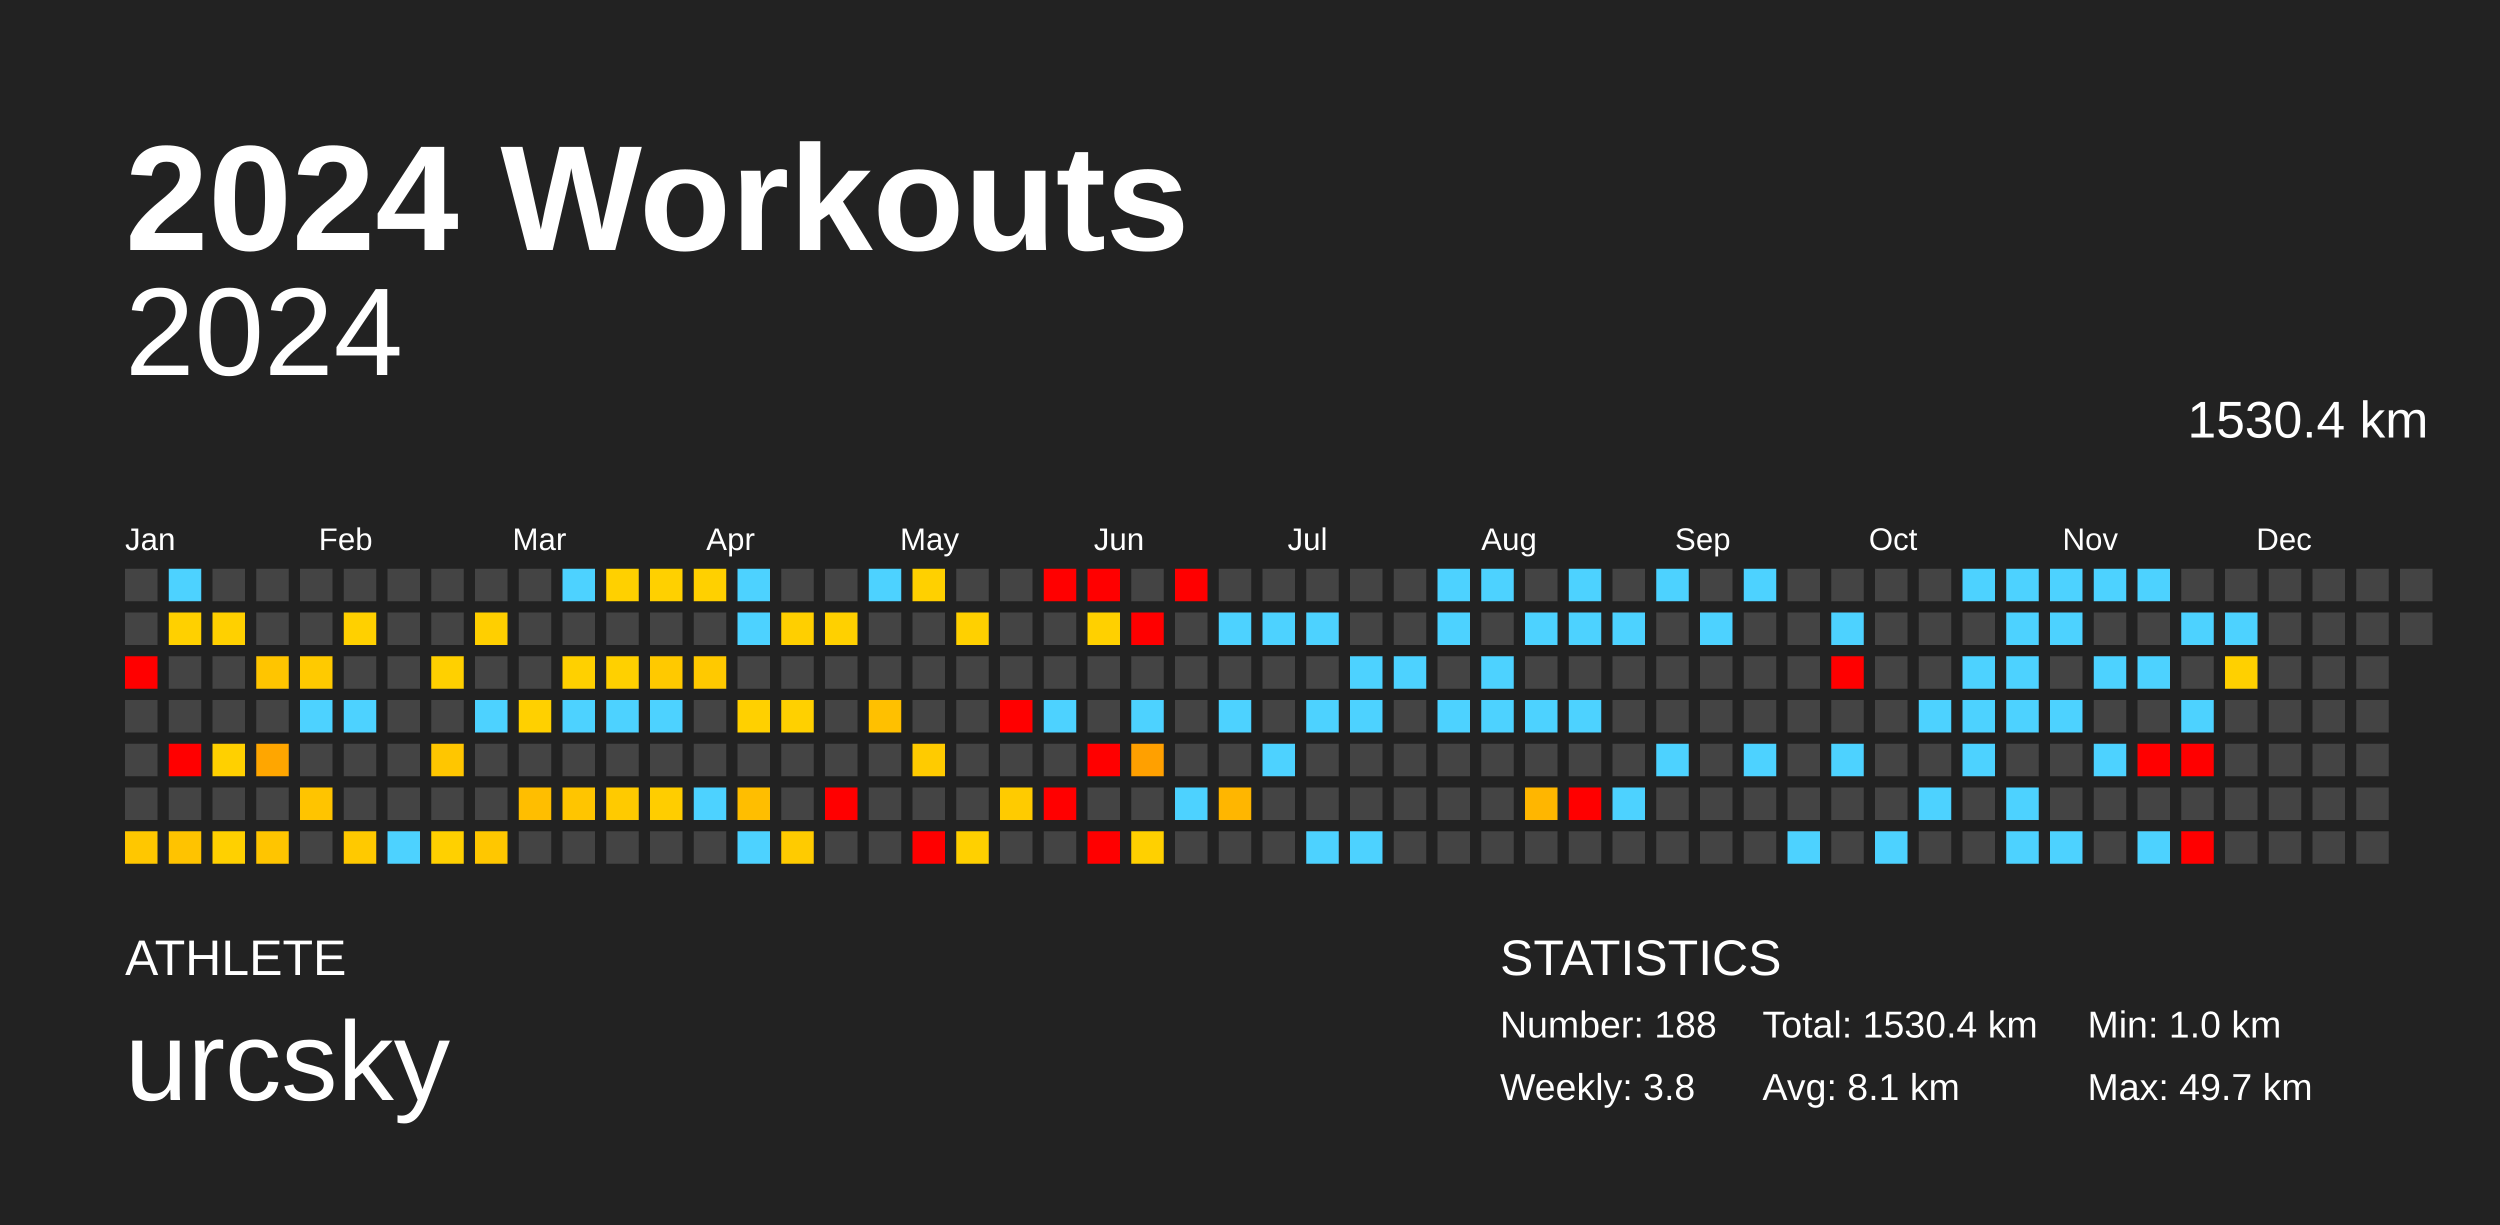
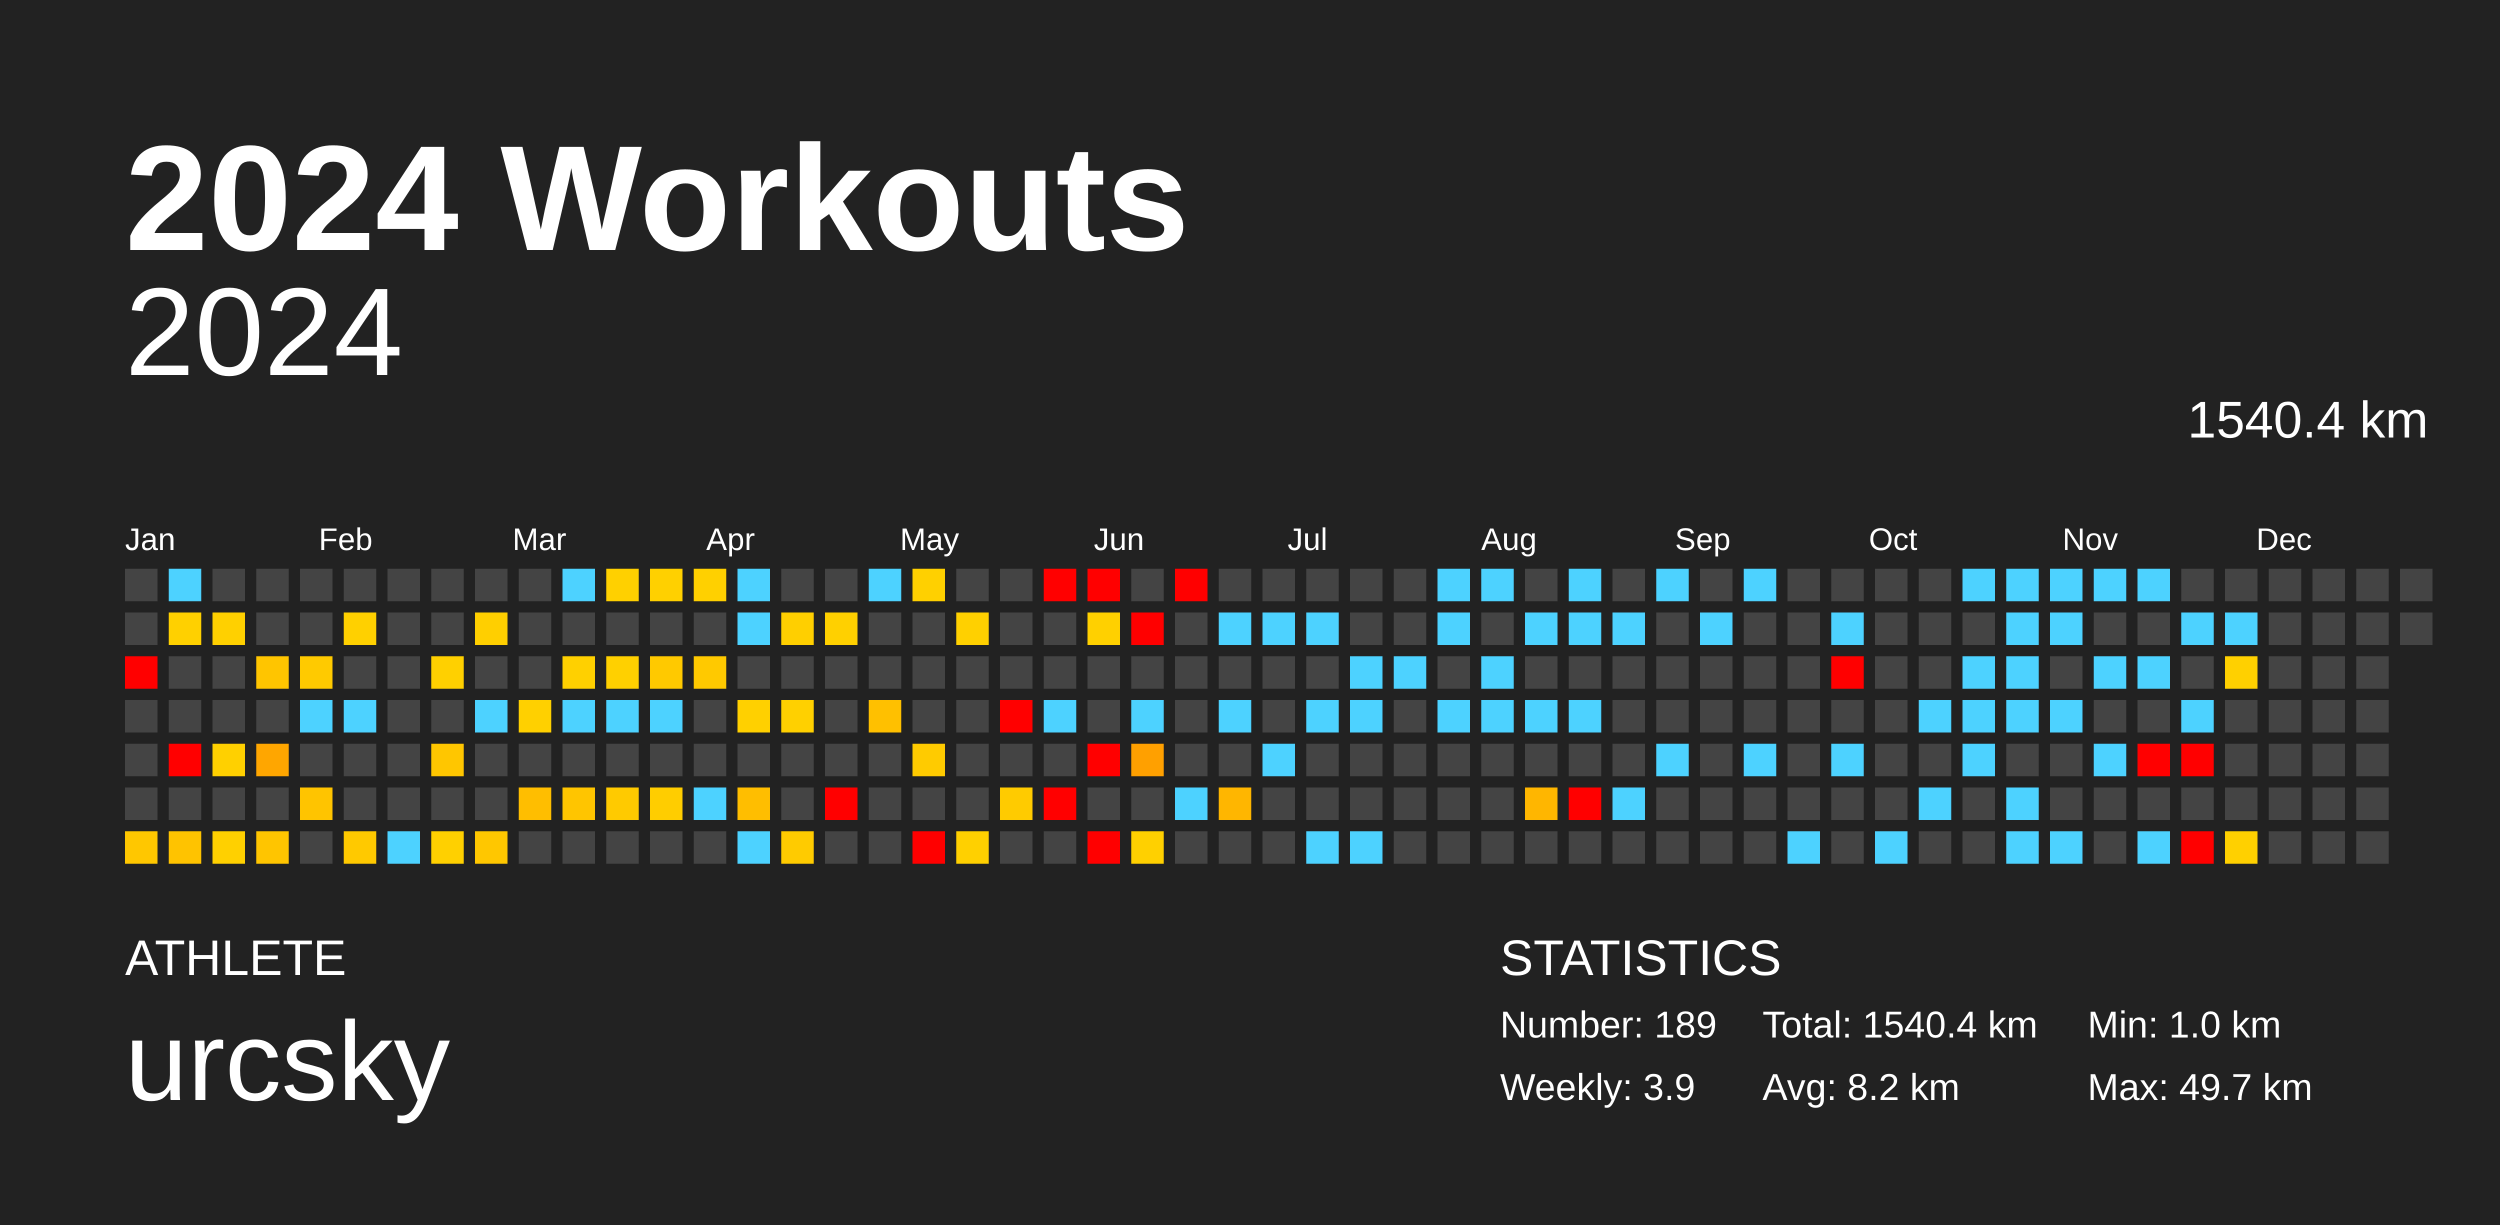
<svg xmlns="http://www.w3.org/2000/svg" baseProfile="full" height="98mm" version="1.1" viewBox="0,0,200,98" width="200mm">
  <defs />
  <rect fill="#222222" height="98" width="200" x="0" y="0" />
  <text fill="#FFFFFF" style="font-size:12px; font-family:Arial; font-weight:bold;" x="10" y="20">2024 Workouts</text>
  <text fill="#FFFFFF" style="font-size:4px; font-family:Arial" x="10" y="78">ATHLETE</text>
  <text fill="#FFFFFF" style="font-size:9px; font-family:Arial" x="10" y="88">urcsky</text>
  <text fill="#FFFFFF" style="font-size:4px; font-family:Arial" x="120" y="78">STATISTICS</text>
-   <text fill="#FFFFFF" style="font-size:3px; font-family:Arial" x="120" y="83">Number: 188</text>
-   <text fill="#FFFFFF" style="font-size:3px; font-family:Arial" x="120" y="88">Weekly: 3.8</text>
-   <text fill="#FFFFFF" style="font-size:3px; font-family:Arial" x="141" y="83">Total: 1530.4 km</text>
-   <text fill="#FFFFFF" style="font-size:3px; font-family:Arial" x="141" y="88">Avg: 8.1 km</text>
+   <text fill="#FFFFFF" style="font-size:3px; font-family:Arial" x="120" y="83">Number: 189</text>
+   <text fill="#FFFFFF" style="font-size:3px; font-family:Arial" x="120" y="88">Weekly: 3.9</text>
+   <text fill="#FFFFFF" style="font-size:3px; font-family:Arial" x="141" y="83">Total: 1540.4 km</text>
+   <text fill="#FFFFFF" style="font-size:3px; font-family:Arial" x="141" y="88">Avg: 8.2 km</text>
  <text fill="#FFFFFF" style="font-size:3px; font-family:Arial" x="167" y="83">Min: 1.0 km</text>
  <text fill="#FFFFFF" style="font-size:3px; font-family:Arial" x="167" y="88">Max: 49.7 km</text>
  <text alignment-baseline="hanging" fill="#FFFFFF" style="font-size:10.0px; font-family:Arial;" x="10" y="30">2024</text>
-   <text alignment-baseline="hanging" fill="#FFFFFF" style="font-size:4.125px; font-family:Arial;" x="175" y="35">1530.4 km</text>
+   <text alignment-baseline="hanging" fill="#FFFFFF" style="font-size:4.125px; font-family:Arial;" x="175" y="35">1540.4 km</text>
  <text fill="#FFFFFF" style="font-size:2.5px; font-family:Arial" x="10.0" y="44">Jan</text>
  <text fill="#FFFFFF" style="font-size:2.5px; font-family:Arial" x="25.5" y="44">Feb</text>
  <text fill="#FFFFFF" style="font-size:2.5px; font-family:Arial" x="41.0" y="44">Mar</text>
  <text fill="#FFFFFF" style="font-size:2.5px; font-family:Arial" x="56.5" y="44">Apr</text>
  <text fill="#FFFFFF" style="font-size:2.5px; font-family:Arial" x="72.0" y="44">May</text>
  <text fill="#FFFFFF" style="font-size:2.5px; font-family:Arial" x="87.5" y="44">Jun</text>
  <text fill="#FFFFFF" style="font-size:2.5px; font-family:Arial" x="103.0" y="44">Jul</text>
  <text fill="#FFFFFF" style="font-size:2.5px; font-family:Arial" x="118.5" y="44">Aug</text>
  <text fill="#FFFFFF" style="font-size:2.5px; font-family:Arial" x="134.0" y="44">Sep</text>
  <text fill="#FFFFFF" style="font-size:2.5px; font-family:Arial" x="149.5" y="44">Oct</text>
  <text fill="#FFFFFF" style="font-size:2.5px; font-family:Arial" x="165.0" y="44">Nov</text>
  <text fill="#FFFFFF" style="font-size:2.5px; font-family:Arial" x="180.5" y="44">Dec</text>
  <rect fill="#444444" height="2.6" width="2.6" x="10.0" y="45.5" />
  <rect fill="#444444" height="2.6" width="2.6" x="10.0" y="49.0" />
  <rect fill="red" height="2.6" width="2.6" x="10.0" y="52.5" />
  <rect fill="#444444" height="2.6" width="2.6" x="10.0" y="56.0" />
  <rect fill="#444444" height="2.6" width="2.6" x="10.0" y="59.5" />
  <rect fill="#444444" height="2.6" width="2.6" x="10.0" y="63.0" />
  <rect fill="#ffc700" height="2.6" width="2.6" x="10.0" y="66.5" />
  <rect fill="#4dd2ff" height="2.6" width="2.6" x="13.5" y="45.5" />
  <rect fill="#ffd000" height="2.6" width="2.6" x="13.5" y="49.0" />
  <rect fill="#444444" height="2.6" width="2.6" x="13.5" y="52.5" />
  <rect fill="#444444" height="2.6" width="2.6" x="13.5" y="56.0" />
  <rect fill="red" height="2.6" width="2.6" x="13.5" y="59.5" />
  <rect fill="#444444" height="2.6" width="2.6" x="13.5" y="63.0" />
  <rect fill="#ffc300" height="2.6" width="2.6" x="13.5" y="66.5" />
  <rect fill="#444444" height="2.6" width="2.6" x="17.0" y="45.5" />
  <rect fill="#ffd000" height="2.6" width="2.6" x="17.0" y="49.0" />
  <rect fill="#444444" height="2.6" width="2.6" x="17.0" y="52.5" />
  <rect fill="#444444" height="2.6" width="2.6" x="17.0" y="56.0" />
  <rect fill="#ffd000" height="2.6" width="2.6" x="17.0" y="59.5" />
  <rect fill="#444444" height="2.6" width="2.6" x="17.0" y="63.0" />
  <rect fill="#ffd000" height="2.6" width="2.6" x="17.0" y="66.5" />
  <rect fill="#444444" height="2.6" width="2.6" x="20.5" y="45.5" />
  <rect fill="#444444" height="2.6" width="2.6" x="20.5" y="49.0" />
  <rect fill="#ffc500" height="2.6" width="2.6" x="20.5" y="52.5" />
  <rect fill="#444444" height="2.6" width="2.6" x="20.5" y="56.0" />
  <rect fill="#ffa600" height="2.6" width="2.6" x="20.5" y="59.5" />
  <rect fill="#444444" height="2.6" width="2.6" x="20.5" y="63.0" />
  <rect fill="#ffc500" height="2.6" width="2.6" x="20.5" y="66.5" />
  <rect fill="#444444" height="2.6" width="2.6" x="24.0" y="45.5" />
  <rect fill="#444444" height="2.6" width="2.6" x="24.0" y="49.0" />
  <rect fill="#ffca00" height="2.6" width="2.6" x="24.0" y="52.5" />
  <rect fill="#4dd2ff" height="2.6" width="2.6" x="24.0" y="56.0" />
  <rect fill="#444444" height="2.6" width="2.6" x="24.0" y="59.5" />
  <rect fill="#ffc400" height="2.6" width="2.6" x="24.0" y="63.0" />
  <rect fill="#444444" height="2.6" width="2.6" x="24.0" y="66.5" />
  <rect fill="#444444" height="2.6" width="2.6" x="27.5" y="45.5" />
  <rect fill="#ffd000" height="2.6" width="2.6" x="27.5" y="49.0" />
  <rect fill="#444444" height="2.6" width="2.6" x="27.5" y="52.5" />
  <rect fill="#4dd2ff" height="2.6" width="2.6" x="27.5" y="56.0" />
  <rect fill="#444444" height="2.6" width="2.6" x="27.5" y="59.5" />
  <rect fill="#444444" height="2.6" width="2.6" x="27.5" y="63.0" />
  <rect fill="#ffc900" height="2.6" width="2.6" x="27.5" y="66.5" />
  <rect fill="#444444" height="2.6" width="2.6" x="31.0" y="45.5" />
  <rect fill="#444444" height="2.6" width="2.6" x="31.0" y="49.0" />
  <rect fill="#444444" height="2.6" width="2.6" x="31.0" y="52.5" />
  <rect fill="#444444" height="2.6" width="2.6" x="31.0" y="56.0" />
  <rect fill="#444444" height="2.6" width="2.6" x="31.0" y="59.5" />
  <rect fill="#444444" height="2.6" width="2.6" x="31.0" y="63.0" />
  <rect fill="#4dd2ff" height="2.6" width="2.6" x="31.0" y="66.5" />
  <rect fill="#444444" height="2.6" width="2.6" x="34.5" y="45.5" />
  <rect fill="#444444" height="2.6" width="2.6" x="34.5" y="49.0" />
  <rect fill="#ffd000" height="2.6" width="2.6" x="34.5" y="52.5" />
  <rect fill="#444444" height="2.6" width="2.6" x="34.5" y="56.0" />
  <rect fill="#ffc600" height="2.6" width="2.6" x="34.5" y="59.5" />
  <rect fill="#444444" height="2.6" width="2.6" x="34.5" y="63.0" />
  <rect fill="#ffd000" height="2.6" width="2.6" x="34.5" y="66.5" />
  <rect fill="#444444" height="2.6" width="2.6" x="38.0" y="45.5" />
  <rect fill="#ffcf00" height="2.6" width="2.6" x="38.0" y="49.0" />
  <rect fill="#444444" height="2.6" width="2.6" x="38.0" y="52.5" />
  <rect fill="#4dd2ff" height="2.6" width="2.6" x="38.0" y="56.0" />
  <rect fill="#444444" height="2.6" width="2.6" x="38.0" y="59.5" />
  <rect fill="#444444" height="2.6" width="2.6" x="38.0" y="63.0" />
  <rect fill="#ffc700" height="2.6" width="2.6" x="38.0" y="66.5" />
  <rect fill="#444444" height="2.6" width="2.6" x="41.5" y="45.5" />
  <rect fill="#444444" height="2.6" width="2.6" x="41.5" y="49.0" />
  <rect fill="#444444" height="2.6" width="2.6" x="41.5" y="52.5" />
  <rect fill="#ffd000" height="2.6" width="2.6" x="41.5" y="56.0" />
  <rect fill="#444444" height="2.6" width="2.6" x="41.5" y="59.5" />
  <rect fill="#ffbe00" height="2.6" width="2.6" x="41.5" y="63.0" />
  <rect fill="#444444" height="2.6" width="2.6" x="41.5" y="66.5" />
  <rect fill="#4dd2ff" height="2.6" width="2.6" x="45.0" y="45.5" />
  <rect fill="#444444" height="2.6" width="2.6" x="45.0" y="49.0" />
  <rect fill="#ffd000" height="2.6" width="2.6" x="45.0" y="52.5" />
  <rect fill="#4dd2ff" height="2.6" width="2.6" x="45.0" y="56.0" />
  <rect fill="#444444" height="2.6" width="2.6" x="45.0" y="59.5" />
  <rect fill="#ffc500" height="2.6" width="2.6" x="45.0" y="63.0" />
  <rect fill="#444444" height="2.6" width="2.6" x="45.0" y="66.5" />
  <rect fill="#ffd000" height="2.6" width="2.6" x="48.5" y="45.5" />
  <rect fill="#444444" height="2.6" width="2.6" x="48.5" y="49.0" />
  <rect fill="#ffd000" height="2.6" width="2.6" x="48.5" y="52.5" />
  <rect fill="#4dd2ff" height="2.6" width="2.6" x="48.5" y="56.0" />
  <rect fill="#444444" height="2.6" width="2.6" x="48.5" y="59.5" />
  <rect fill="#ffca00" height="2.6" width="2.6" x="48.5" y="63.0" />
  <rect fill="#444444" height="2.6" width="2.6" x="48.5" y="66.5" />
  <rect fill="#ffd000" height="2.6" width="2.6" x="52.0" y="45.5" />
  <rect fill="#444444" height="2.6" width="2.6" x="52.0" y="49.0" />
  <rect fill="#ffc900" height="2.6" width="2.6" x="52.0" y="52.5" />
  <rect fill="#4dd2ff" height="2.6" width="2.6" x="52.0" y="56.0" />
  <rect fill="#444444" height="2.6" width="2.6" x="52.0" y="59.5" />
  <rect fill="#ffcd00" height="2.6" width="2.6" x="52.0" y="63.0" />
  <rect fill="#444444" height="2.6" width="2.6" x="52.0" y="66.5" />
  <rect fill="#ffd000" height="2.6" width="2.6" x="55.5" y="45.5" />
  <rect fill="#444444" height="2.6" width="2.6" x="55.5" y="49.0" />
  <rect fill="#ffc900" height="2.6" width="2.6" x="55.5" y="52.5" />
  <rect fill="#444444" height="2.6" width="2.6" x="55.5" y="56.0" />
  <rect fill="#444444" height="2.6" width="2.6" x="55.5" y="59.5" />
  <rect fill="#4dd2ff" height="2.6" width="2.6" x="55.5" y="63.0" />
  <rect fill="#444444" height="2.6" width="2.6" x="55.5" y="66.5" />
  <rect fill="#4dd2ff" height="2.6" width="2.6" x="59.0" y="45.5" />
  <rect fill="#4dd2ff" height="2.6" width="2.6" x="59.0" y="49.0" />
  <rect fill="#444444" height="2.6" width="2.6" x="59.0" y="52.5" />
  <rect fill="#ffd000" height="2.6" width="2.6" x="59.0" y="56.0" />
  <rect fill="#444444" height="2.6" width="2.6" x="59.0" y="59.5" />
  <rect fill="#ffbe00" height="2.6" width="2.6" x="59.0" y="63.0" />
  <rect fill="#4dd2ff" height="2.6" width="2.6" x="59.0" y="66.5" />
  <rect fill="#444444" height="2.6" width="2.6" x="62.5" y="45.5" />
  <rect fill="#ffcf00" height="2.6" width="2.6" x="62.5" y="49.0" />
  <rect fill="#444444" height="2.6" width="2.6" x="62.5" y="52.5" />
  <rect fill="#ffd000" height="2.6" width="2.6" x="62.5" y="56.0" />
  <rect fill="#444444" height="2.6" width="2.6" x="62.5" y="59.5" />
  <rect fill="#444444" height="2.6" width="2.6" x="62.5" y="63.0" />
  <rect fill="#ffcb00" height="2.6" width="2.6" x="62.5" y="66.5" />
  <rect fill="#444444" height="2.6" width="2.6" x="66.0" y="45.5" />
  <rect fill="#ffd000" height="2.6" width="2.6" x="66.0" y="49.0" />
  <rect fill="#444444" height="2.6" width="2.6" x="66.0" y="52.5" />
  <rect fill="#444444" height="2.6" width="2.6" x="66.0" y="56.0" />
  <rect fill="#444444" height="2.6" width="2.6" x="66.0" y="59.5" />
  <rect fill="red" height="2.6" width="2.6" x="66.0" y="63.0" />
  <rect fill="#444444" height="2.6" width="2.6" x="66.0" y="66.5" />
  <rect fill="#4dd2ff" height="2.6" width="2.6" x="69.5" y="45.5" />
  <rect fill="#444444" height="2.6" width="2.6" x="69.5" y="49.0" />
  <rect fill="#444444" height="2.6" width="2.6" x="69.5" y="52.5" />
  <rect fill="#ffc000" height="2.6" width="2.6" x="69.5" y="56.0" />
  <rect fill="#444444" height="2.6" width="2.6" x="69.5" y="59.5" />
  <rect fill="#444444" height="2.6" width="2.6" x="69.5" y="63.0" />
  <rect fill="#444444" height="2.6" width="2.6" x="69.5" y="66.5" />
  <rect fill="#ffd000" height="2.6" width="2.6" x="73.0" y="45.5" />
  <rect fill="#444444" height="2.6" width="2.6" x="73.0" y="49.0" />
  <rect fill="#444444" height="2.6" width="2.6" x="73.0" y="52.5" />
  <rect fill="#444444" height="2.6" width="2.6" x="73.0" y="56.0" />
  <rect fill="#ffcb00" height="2.6" width="2.6" x="73.0" y="59.5" />
  <rect fill="#444444" height="2.6" width="2.6" x="73.0" y="63.0" />
  <rect fill="red" height="2.6" width="2.6" x="73.0" y="66.5" />
  <rect fill="#444444" height="2.6" width="2.6" x="76.5" y="45.5" />
  <rect fill="#ffd000" height="2.6" width="2.6" x="76.5" y="49.0" />
  <rect fill="#444444" height="2.6" width="2.6" x="76.5" y="52.5" />
  <rect fill="#444444" height="2.6" width="2.6" x="76.5" y="56.0" />
  <rect fill="#444444" height="2.6" width="2.6" x="76.5" y="59.5" />
  <rect fill="#444444" height="2.6" width="2.6" x="76.5" y="63.0" />
  <rect fill="#ffd000" height="2.6" width="2.6" x="76.5" y="66.5" />
  <rect fill="#444444" height="2.6" width="2.6" x="80.0" y="45.5" />
  <rect fill="#444444" height="2.6" width="2.6" x="80.0" y="49.0" />
  <rect fill="#444444" height="2.6" width="2.6" x="80.0" y="52.5" />
  <rect fill="red" height="2.6" width="2.6" x="80.0" y="56.0" />
  <rect fill="#444444" height="2.6" width="2.6" x="80.0" y="59.5" />
  <rect fill="#ffcb00" height="2.6" width="2.6" x="80.0" y="63.0" />
  <rect fill="#444444" height="2.6" width="2.6" x="80.0" y="66.5" />
  <rect fill="red" height="2.6" width="2.6" x="83.5" y="45.5" />
  <rect fill="#444444" height="2.6" width="2.6" x="83.5" y="49.0" />
  <rect fill="#444444" height="2.6" width="2.6" x="83.5" y="52.5" />
  <rect fill="#4dd2ff" height="2.6" width="2.6" x="83.5" y="56.0" />
  <rect fill="#444444" height="2.6" width="2.6" x="83.5" y="59.5" />
  <rect fill="red" height="2.6" width="2.6" x="83.5" y="63.0" />
  <rect fill="#444444" height="2.6" width="2.6" x="83.5" y="66.5" />
  <rect fill="red" height="2.6" width="2.6" x="87.0" y="45.5" />
  <rect fill="#ffd000" height="2.6" width="2.6" x="87.0" y="49.0" />
  <rect fill="#444444" height="2.6" width="2.6" x="87.0" y="52.5" />
  <rect fill="#444444" height="2.6" width="2.6" x="87.0" y="56.0" />
  <rect fill="red" height="2.6" width="2.6" x="87.0" y="59.5" />
  <rect fill="#444444" height="2.6" width="2.6" x="87.0" y="63.0" />
  <rect fill="red" height="2.6" width="2.6" x="87.0" y="66.5" />
  <rect fill="#444444" height="2.6" width="2.6" x="90.5" y="45.5" />
  <rect fill="red" height="2.6" width="2.6" x="90.5" y="49.0" />
  <rect fill="#444444" height="2.6" width="2.6" x="90.5" y="52.5" />
  <rect fill="#4dd2ff" height="2.6" width="2.6" x="90.5" y="56.0" />
  <rect fill="#ffa000" height="2.6" width="2.6" x="90.5" y="59.5" />
  <rect fill="#444444" height="2.6" width="2.6" x="90.5" y="63.0" />
  <rect fill="#ffd000" height="2.6" width="2.6" x="90.5" y="66.5" />
  <rect fill="red" height="2.6" width="2.6" x="94.0" y="45.5" />
  <rect fill="#444444" height="2.6" width="2.6" x="94.0" y="49.0" />
  <rect fill="#444444" height="2.6" width="2.6" x="94.0" y="52.5" />
  <rect fill="#444444" height="2.6" width="2.6" x="94.0" y="56.0" />
  <rect fill="#444444" height="2.6" width="2.6" x="94.0" y="59.5" />
  <rect fill="#4dd2ff" height="2.6" width="2.6" x="94.0" y="63.0" />
  <rect fill="#444444" height="2.6" width="2.6" x="94.0" y="66.5" />
  <rect fill="#444444" height="2.6" width="2.6" x="97.5" y="45.5" />
  <rect fill="#4dd2ff" height="2.6" width="2.6" x="97.5" y="49.0" />
  <rect fill="#444444" height="2.6" width="2.6" x="97.5" y="52.5" />
  <rect fill="#4dd2ff" height="2.6" width="2.6" x="97.5" y="56.0" />
  <rect fill="#444444" height="2.6" width="2.6" x="97.5" y="59.5" />
  <rect fill="#ffb600" height="2.6" width="2.6" x="97.5" y="63.0" />
  <rect fill="#444444" height="2.6" width="2.6" x="97.5" y="66.5" />
  <rect fill="#444444" height="2.6" width="2.6" x="101.0" y="45.5" />
  <rect fill="#4dd2ff" height="2.6" width="2.6" x="101.0" y="49.0" />
  <rect fill="#444444" height="2.6" width="2.6" x="101.0" y="52.5" />
  <rect fill="#444444" height="2.6" width="2.6" x="101.0" y="56.0" />
  <rect fill="#4dd2ff" height="2.6" width="2.6" x="101.0" y="59.5" />
  <rect fill="#444444" height="2.6" width="2.6" x="101.0" y="63.0" />
  <rect fill="#444444" height="2.6" width="2.6" x="101.0" y="66.5" />
  <rect fill="#444444" height="2.6" width="2.6" x="104.5" y="45.5" />
  <rect fill="#4dd2ff" height="2.6" width="2.6" x="104.5" y="49.0" />
  <rect fill="#444444" height="2.6" width="2.6" x="104.5" y="52.5" />
  <rect fill="#4dd2ff" height="2.6" width="2.6" x="104.5" y="56.0" />
  <rect fill="#444444" height="2.6" width="2.6" x="104.5" y="59.5" />
  <rect fill="#444444" height="2.6" width="2.6" x="104.5" y="63.0" />
  <rect fill="#4dd2ff" height="2.6" width="2.6" x="104.5" y="66.5" />
  <rect fill="#444444" height="2.6" width="2.6" x="108.0" y="45.5" />
  <rect fill="#444444" height="2.6" width="2.6" x="108.0" y="49.0" />
  <rect fill="#4dd2ff" height="2.6" width="2.6" x="108.0" y="52.5" />
  <rect fill="#4dd2ff" height="2.6" width="2.6" x="108.0" y="56.0" />
  <rect fill="#444444" height="2.6" width="2.6" x="108.0" y="59.5" />
  <rect fill="#444444" height="2.6" width="2.6" x="108.0" y="63.0" />
  <rect fill="#4dd2ff" height="2.6" width="2.6" x="108.0" y="66.5" />
  <rect fill="#444444" height="2.6" width="2.6" x="111.5" y="45.5" />
  <rect fill="#444444" height="2.6" width="2.6" x="111.5" y="49.0" />
  <rect fill="#4dd2ff" height="2.6" width="2.6" x="111.5" y="52.5" />
  <rect fill="#444444" height="2.6" width="2.6" x="111.5" y="56.0" />
  <rect fill="#444444" height="2.6" width="2.6" x="111.5" y="59.5" />
  <rect fill="#444444" height="2.6" width="2.6" x="111.5" y="63.0" />
  <rect fill="#444444" height="2.6" width="2.6" x="111.5" y="66.5" />
  <rect fill="#4dd2ff" height="2.6" width="2.6" x="115.0" y="45.5" />
  <rect fill="#4dd2ff" height="2.6" width="2.6" x="115.0" y="49.0" />
  <rect fill="#444444" height="2.6" width="2.6" x="115.0" y="52.5" />
  <rect fill="#4dd2ff" height="2.6" width="2.6" x="115.0" y="56.0" />
  <rect fill="#444444" height="2.6" width="2.6" x="115.0" y="59.5" />
  <rect fill="#444444" height="2.6" width="2.6" x="115.0" y="63.0" />
  <rect fill="#444444" height="2.6" width="2.6" x="115.0" y="66.5" />
  <rect fill="#4dd2ff" height="2.6" width="2.6" x="118.5" y="45.5" />
  <rect fill="#444444" height="2.6" width="2.6" x="118.5" y="49.0" />
  <rect fill="#4dd2ff" height="2.6" width="2.6" x="118.5" y="52.5" />
  <rect fill="#4dd2ff" height="2.6" width="2.6" x="118.5" y="56.0" />
  <rect fill="#444444" height="2.6" width="2.6" x="118.5" y="59.5" />
  <rect fill="#444444" height="2.6" width="2.6" x="118.5" y="63.0" />
  <rect fill="#444444" height="2.6" width="2.6" x="118.5" y="66.5" />
  <rect fill="#444444" height="2.6" width="2.6" x="122.0" y="45.5" />
  <rect fill="#4dd2ff" height="2.6" width="2.6" x="122.0" y="49.0" />
  <rect fill="#444444" height="2.6" width="2.6" x="122.0" y="52.5" />
  <rect fill="#4dd2ff" height="2.6" width="2.6" x="122.0" y="56.0" />
  <rect fill="#444444" height="2.6" width="2.6" x="122.0" y="59.5" />
  <rect fill="#ffb600" height="2.6" width="2.6" x="122.0" y="63.0" />
  <rect fill="#444444" height="2.6" width="2.6" x="122.0" y="66.5" />
  <rect fill="#4dd2ff" height="2.6" width="2.6" x="125.5" y="45.5" />
  <rect fill="#4dd2ff" height="2.6" width="2.6" x="125.5" y="49.0" />
  <rect fill="#444444" height="2.6" width="2.6" x="125.5" y="52.5" />
  <rect fill="#4dd2ff" height="2.6" width="2.6" x="125.5" y="56.0" />
  <rect fill="#444444" height="2.6" width="2.6" x="125.5" y="59.5" />
  <rect fill="red" height="2.6" width="2.6" x="125.5" y="63.0" />
  <rect fill="#444444" height="2.6" width="2.6" x="125.5" y="66.5" />
  <rect fill="#444444" height="2.6" width="2.6" x="129.0" y="45.5" />
  <rect fill="#4dd2ff" height="2.6" width="2.6" x="129.0" y="49.0" />
  <rect fill="#444444" height="2.6" width="2.6" x="129.0" y="52.5" />
  <rect fill="#444444" height="2.6" width="2.6" x="129.0" y="56.0" />
  <rect fill="#444444" height="2.6" width="2.6" x="129.0" y="59.5" />
  <rect fill="#4dd2ff" height="2.6" width="2.6" x="129.0" y="63.0" />
  <rect fill="#444444" height="2.6" width="2.6" x="129.0" y="66.5" />
  <rect fill="#4dd2ff" height="2.6" width="2.6" x="132.5" y="45.5" />
  <rect fill="#444444" height="2.6" width="2.6" x="132.5" y="49.0" />
  <rect fill="#444444" height="2.6" width="2.6" x="132.5" y="52.5" />
  <rect fill="#444444" height="2.6" width="2.6" x="132.5" y="56.0" />
  <rect fill="#4dd2ff" height="2.6" width="2.6" x="132.5" y="59.5" />
  <rect fill="#444444" height="2.6" width="2.6" x="132.5" y="63.0" />
  <rect fill="#444444" height="2.6" width="2.6" x="132.5" y="66.5" />
  <rect fill="#444444" height="2.6" width="2.6" x="136.0" y="45.5" />
  <rect fill="#4dd2ff" height="2.6" width="2.6" x="136.0" y="49.0" />
  <rect fill="#444444" height="2.6" width="2.6" x="136.0" y="52.5" />
  <rect fill="#444444" height="2.6" width="2.6" x="136.0" y="56.0" />
  <rect fill="#444444" height="2.6" width="2.6" x="136.0" y="59.5" />
  <rect fill="#444444" height="2.6" width="2.6" x="136.0" y="63.0" />
  <rect fill="#444444" height="2.6" width="2.6" x="136.0" y="66.5" />
  <rect fill="#4dd2ff" height="2.6" width="2.6" x="139.5" y="45.5" />
  <rect fill="#444444" height="2.6" width="2.6" x="139.5" y="49.0" />
  <rect fill="#444444" height="2.6" width="2.6" x="139.5" y="52.5" />
  <rect fill="#444444" height="2.6" width="2.6" x="139.5" y="56.0" />
  <rect fill="#4dd2ff" height="2.6" width="2.6" x="139.5" y="59.5" />
  <rect fill="#444444" height="2.6" width="2.6" x="139.5" y="63.0" />
  <rect fill="#444444" height="2.6" width="2.6" x="139.5" y="66.5" />
  <rect fill="#444444" height="2.6" width="2.6" x="143.0" y="45.5" />
  <rect fill="#444444" height="2.6" width="2.6" x="143.0" y="49.0" />
  <rect fill="#444444" height="2.6" width="2.6" x="143.0" y="52.5" />
  <rect fill="#444444" height="2.6" width="2.6" x="143.0" y="56.0" />
  <rect fill="#444444" height="2.6" width="2.6" x="143.0" y="59.5" />
  <rect fill="#444444" height="2.6" width="2.6" x="143.0" y="63.0" />
  <rect fill="#4dd2ff" height="2.6" width="2.6" x="143.0" y="66.5" />
  <rect fill="#444444" height="2.6" width="2.6" x="146.5" y="45.5" />
  <rect fill="#4dd2ff" height="2.6" width="2.6" x="146.5" y="49.0" />
  <rect fill="red" height="2.6" width="2.6" x="146.5" y="52.5" />
  <rect fill="#444444" height="2.6" width="2.6" x="146.5" y="56.0" />
  <rect fill="#4dd2ff" height="2.6" width="2.6" x="146.5" y="59.5" />
  <rect fill="#444444" height="2.6" width="2.6" x="146.5" y="63.0" />
  <rect fill="#444444" height="2.6" width="2.6" x="146.5" y="66.5" />
  <rect fill="#444444" height="2.6" width="2.6" x="150.0" y="45.5" />
  <rect fill="#444444" height="2.6" width="2.6" x="150.0" y="49.0" />
  <rect fill="#444444" height="2.6" width="2.6" x="150.0" y="52.5" />
  <rect fill="#444444" height="2.6" width="2.6" x="150.0" y="56.0" />
  <rect fill="#444444" height="2.6" width="2.6" x="150.0" y="59.5" />
  <rect fill="#444444" height="2.6" width="2.6" x="150.0" y="63.0" />
  <rect fill="#4dd2ff" height="2.6" width="2.6" x="150.0" y="66.5" />
  <rect fill="#444444" height="2.6" width="2.6" x="153.5" y="45.5" />
  <rect fill="#444444" height="2.6" width="2.6" x="153.5" y="49.0" />
  <rect fill="#444444" height="2.6" width="2.6" x="153.5" y="52.5" />
  <rect fill="#4dd2ff" height="2.6" width="2.6" x="153.5" y="56.0" />
  <rect fill="#444444" height="2.6" width="2.6" x="153.5" y="59.5" />
  <rect fill="#4dd2ff" height="2.6" width="2.6" x="153.5" y="63.0" />
  <rect fill="#444444" height="2.6" width="2.6" x="153.5" y="66.5" />
  <rect fill="#4dd2ff" height="2.6" width="2.6" x="157.0" y="45.5" />
  <rect fill="#444444" height="2.6" width="2.6" x="157.0" y="49.0" />
  <rect fill="#4dd2ff" height="2.6" width="2.6" x="157.0" y="52.5" />
  <rect fill="#4dd2ff" height="2.6" width="2.6" x="157.0" y="56.0" />
  <rect fill="#4dd2ff" height="2.6" width="2.6" x="157.0" y="59.5" />
  <rect fill="#444444" height="2.6" width="2.6" x="157.0" y="63.0" />
  <rect fill="#444444" height="2.6" width="2.6" x="157.0" y="66.5" />
  <rect fill="#4dd2ff" height="2.6" width="2.6" x="160.5" y="45.5" />
  <rect fill="#4dd2ff" height="2.6" width="2.6" x="160.5" y="49.0" />
  <rect fill="#4dd2ff" height="2.6" width="2.6" x="160.5" y="52.5" />
  <rect fill="#4dd2ff" height="2.6" width="2.6" x="160.5" y="56.0" />
  <rect fill="#444444" height="2.6" width="2.6" x="160.5" y="59.5" />
  <rect fill="#4dd2ff" height="2.6" width="2.6" x="160.5" y="63.0" />
  <rect fill="#4dd2ff" height="2.6" width="2.6" x="160.5" y="66.5" />
  <rect fill="#4dd2ff" height="2.6" width="2.6" x="164.0" y="45.5" />
  <rect fill="#4dd2ff" height="2.6" width="2.6" x="164.0" y="49.0" />
  <rect fill="#444444" height="2.6" width="2.6" x="164.0" y="52.5" />
  <rect fill="#4dd2ff" height="2.6" width="2.6" x="164.0" y="56.0" />
  <rect fill="#444444" height="2.6" width="2.6" x="164.0" y="59.5" />
  <rect fill="#444444" height="2.6" width="2.6" x="164.0" y="63.0" />
  <rect fill="#4dd2ff" height="2.6" width="2.6" x="164.0" y="66.5" />
  <rect fill="#4dd2ff" height="2.6" width="2.6" x="167.5" y="45.5" />
  <rect fill="#444444" height="2.6" width="2.6" x="167.5" y="49.0" />
  <rect fill="#4dd2ff" height="2.6" width="2.6" x="167.5" y="52.5" />
  <rect fill="#444444" height="2.6" width="2.6" x="167.5" y="56.0" />
  <rect fill="#4dd2ff" height="2.6" width="2.6" x="167.5" y="59.5" />
  <rect fill="#444444" height="2.6" width="2.6" x="167.5" y="63.0" />
  <rect fill="#444444" height="2.6" width="2.6" x="167.5" y="66.5" />
  <rect fill="#4dd2ff" height="2.6" width="2.6" x="171.0" y="45.5" />
  <rect fill="#444444" height="2.6" width="2.6" x="171.0" y="49.0" />
  <rect fill="#4dd2ff" height="2.6" width="2.6" x="171.0" y="52.5" />
  <rect fill="#444444" height="2.6" width="2.6" x="171.0" y="56.0" />
  <rect fill="red" height="2.6" width="2.6" x="171.0" y="59.5" />
  <rect fill="#444444" height="2.6" width="2.6" x="171.0" y="63.0" />
  <rect fill="#4dd2ff" height="2.6" width="2.6" x="171.0" y="66.5" />
  <rect fill="#444444" height="2.6" width="2.6" x="174.5" y="45.5" />
  <rect fill="#4dd2ff" height="2.6" width="2.6" x="174.5" y="49.0" />
  <rect fill="#444444" height="2.6" width="2.6" x="174.5" y="52.5" />
  <rect fill="#4dd2ff" height="2.6" width="2.6" x="174.5" y="56.0" />
  <rect fill="red" height="2.6" width="2.6" x="174.5" y="59.5" />
  <rect fill="#444444" height="2.6" width="2.6" x="174.5" y="63.0" />
  <rect fill="red" height="2.6" width="2.6" x="174.5" y="66.5" />
  <rect fill="#444444" height="2.6" width="2.6" x="178.0" y="45.5" />
  <rect fill="#4dd2ff" height="2.6" width="2.6" x="178.0" y="49.0" />
  <rect fill="#ffd000" height="2.6" width="2.6" x="178.0" y="52.5" />
  <rect fill="#444444" height="2.6" width="2.6" x="178.0" y="56.0" />
  <rect fill="#444444" height="2.6" width="2.6" x="178.0" y="59.5" />
  <rect fill="#444444" height="2.6" width="2.6" x="178.0" y="63.0" />
-   <rect fill="#444444" height="2.6" width="2.6" x="178.0" y="66.5" />
+   <rect fill="#ffd000" height="2.6" width="2.6" x="178.0" y="66.5" />
  <rect fill="#444444" height="2.6" width="2.6" x="181.5" y="45.5" />
  <rect fill="#444444" height="2.6" width="2.6" x="181.5" y="49.0" />
  <rect fill="#444444" height="2.6" width="2.6" x="181.5" y="52.5" />
  <rect fill="#444444" height="2.6" width="2.6" x="181.5" y="56.0" />
  <rect fill="#444444" height="2.6" width="2.6" x="181.5" y="59.5" />
  <rect fill="#444444" height="2.6" width="2.6" x="181.5" y="63.0" />
  <rect fill="#444444" height="2.6" width="2.6" x="181.5" y="66.5" />
  <rect fill="#444444" height="2.6" width="2.6" x="185.0" y="45.5" />
  <rect fill="#444444" height="2.6" width="2.6" x="185.0" y="49.0" />
  <rect fill="#444444" height="2.6" width="2.6" x="185.0" y="52.5" />
  <rect fill="#444444" height="2.6" width="2.6" x="185.0" y="56.0" />
  <rect fill="#444444" height="2.6" width="2.6" x="185.0" y="59.5" />
  <rect fill="#444444" height="2.6" width="2.6" x="185.0" y="63.0" />
  <rect fill="#444444" height="2.6" width="2.6" x="185.0" y="66.5" />
  <rect fill="#444444" height="2.6" width="2.6" x="188.5" y="45.5" />
  <rect fill="#444444" height="2.6" width="2.6" x="188.5" y="49.0" />
  <rect fill="#444444" height="2.6" width="2.6" x="188.5" y="52.5" />
  <rect fill="#444444" height="2.6" width="2.6" x="188.5" y="56.0" />
  <rect fill="#444444" height="2.6" width="2.6" x="188.5" y="59.5" />
  <rect fill="#444444" height="2.6" width="2.6" x="188.5" y="63.0" />
  <rect fill="#444444" height="2.6" width="2.6" x="188.5" y="66.5" />
  <rect fill="#444444" height="2.6" width="2.6" x="192.0" y="45.5" />
  <rect fill="#444444" height="2.6" width="2.6" x="192.0" y="49.0" />
</svg>
